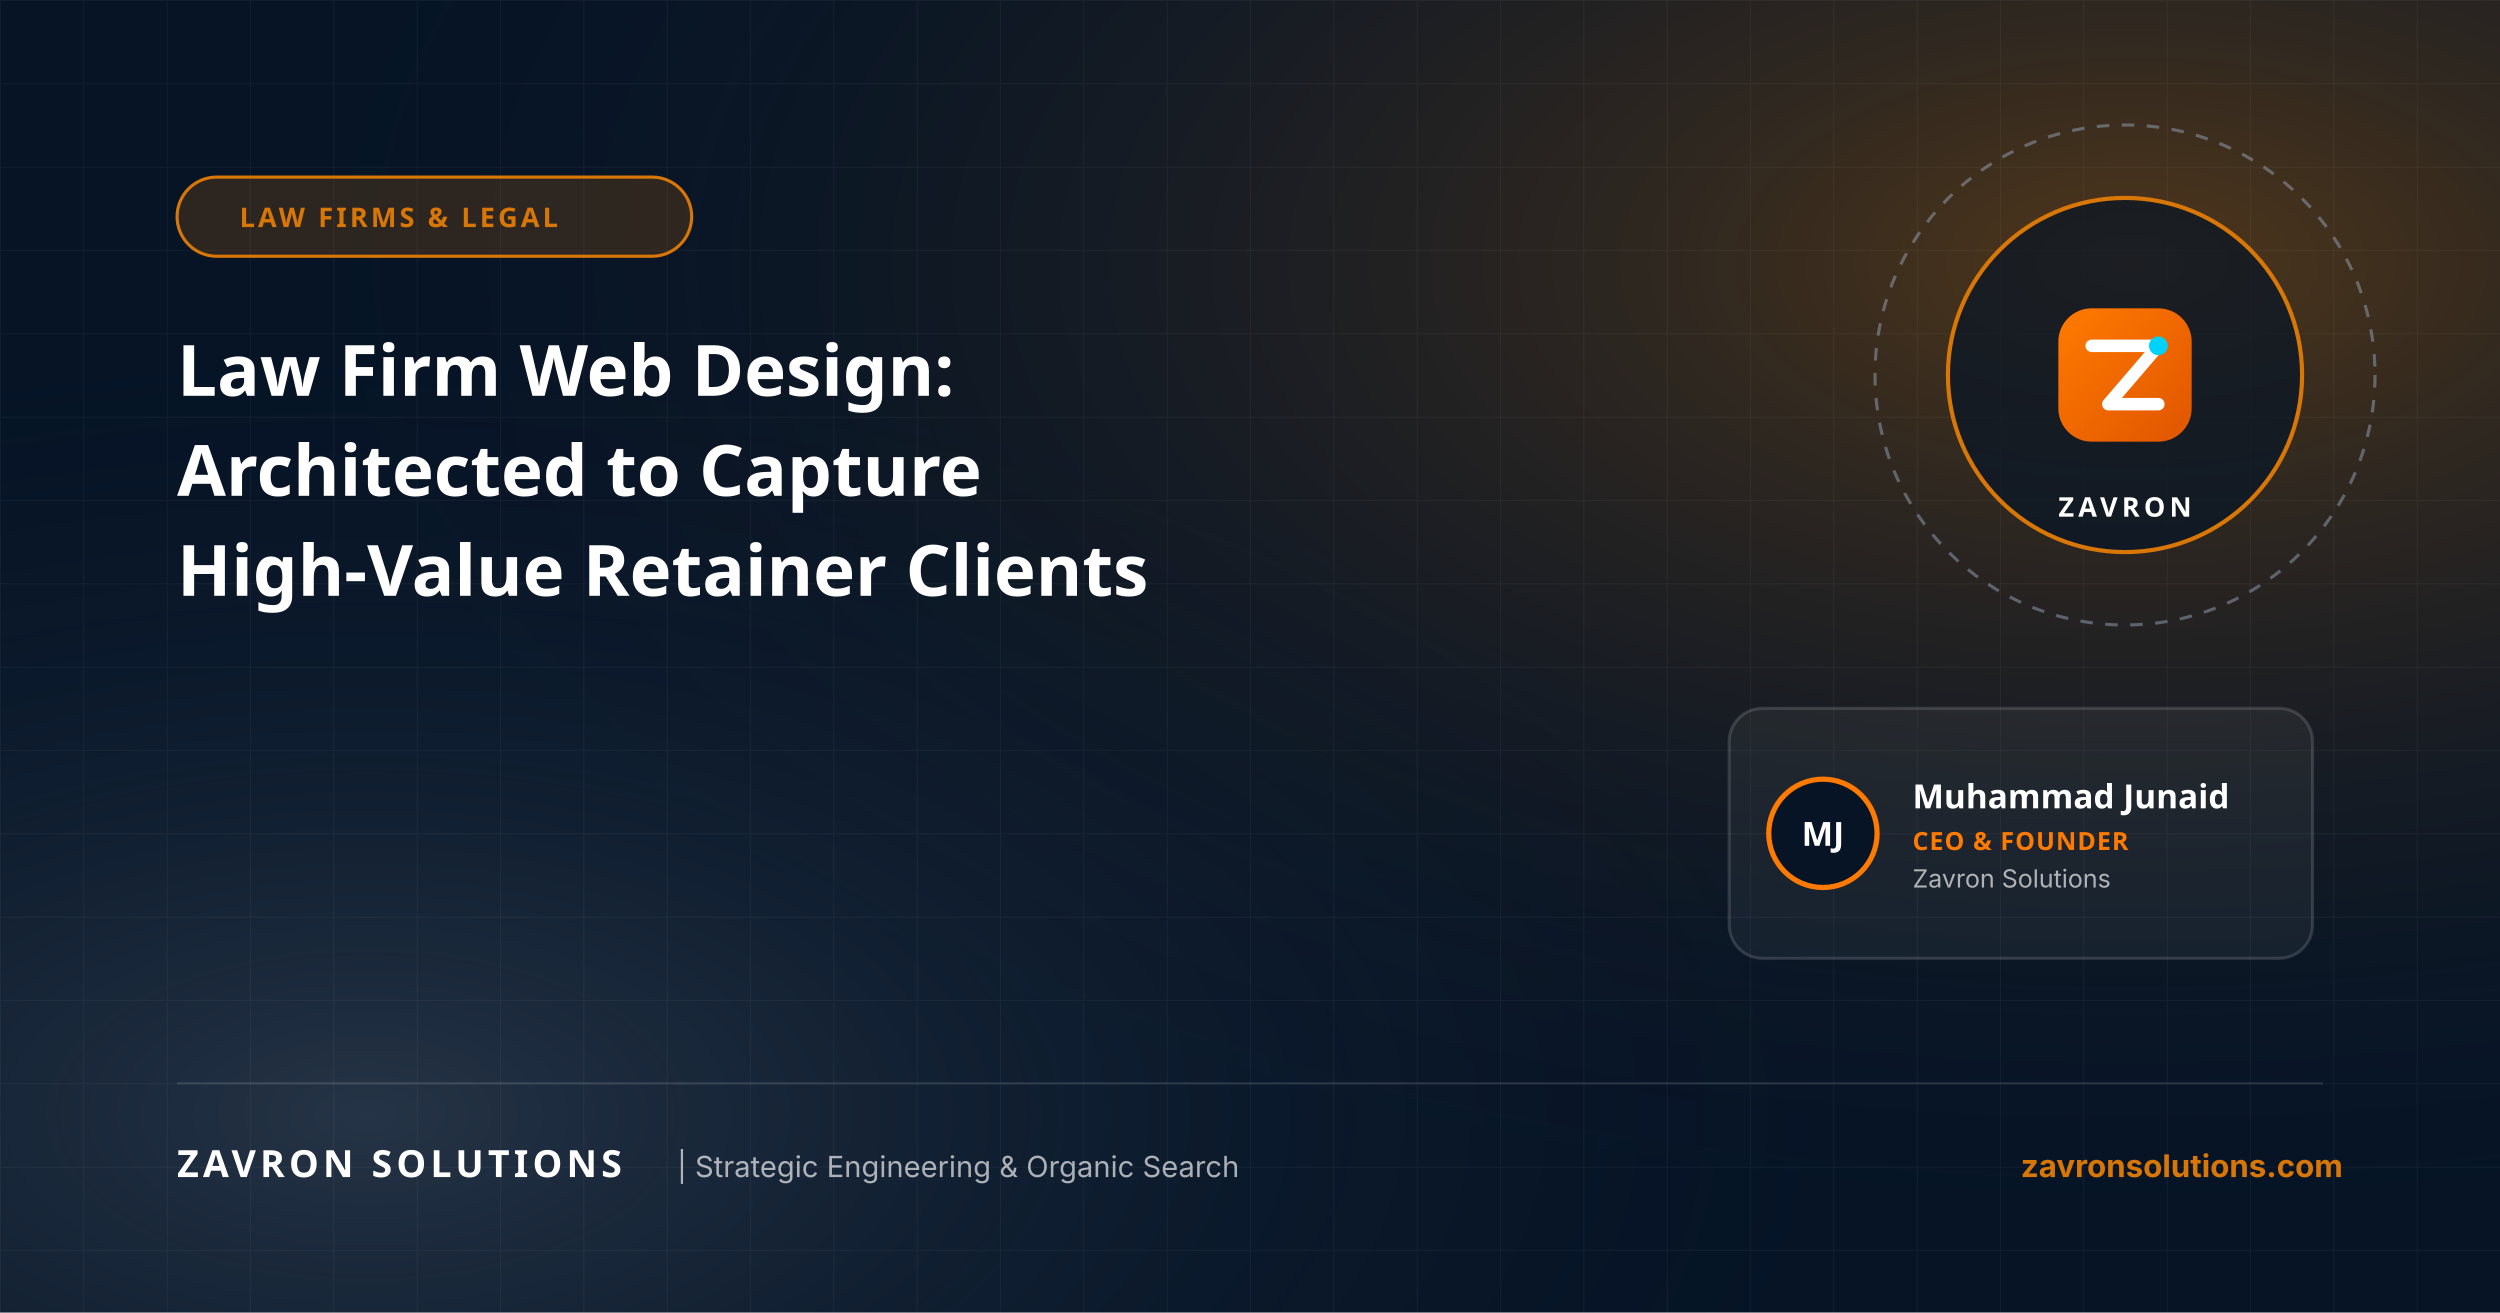
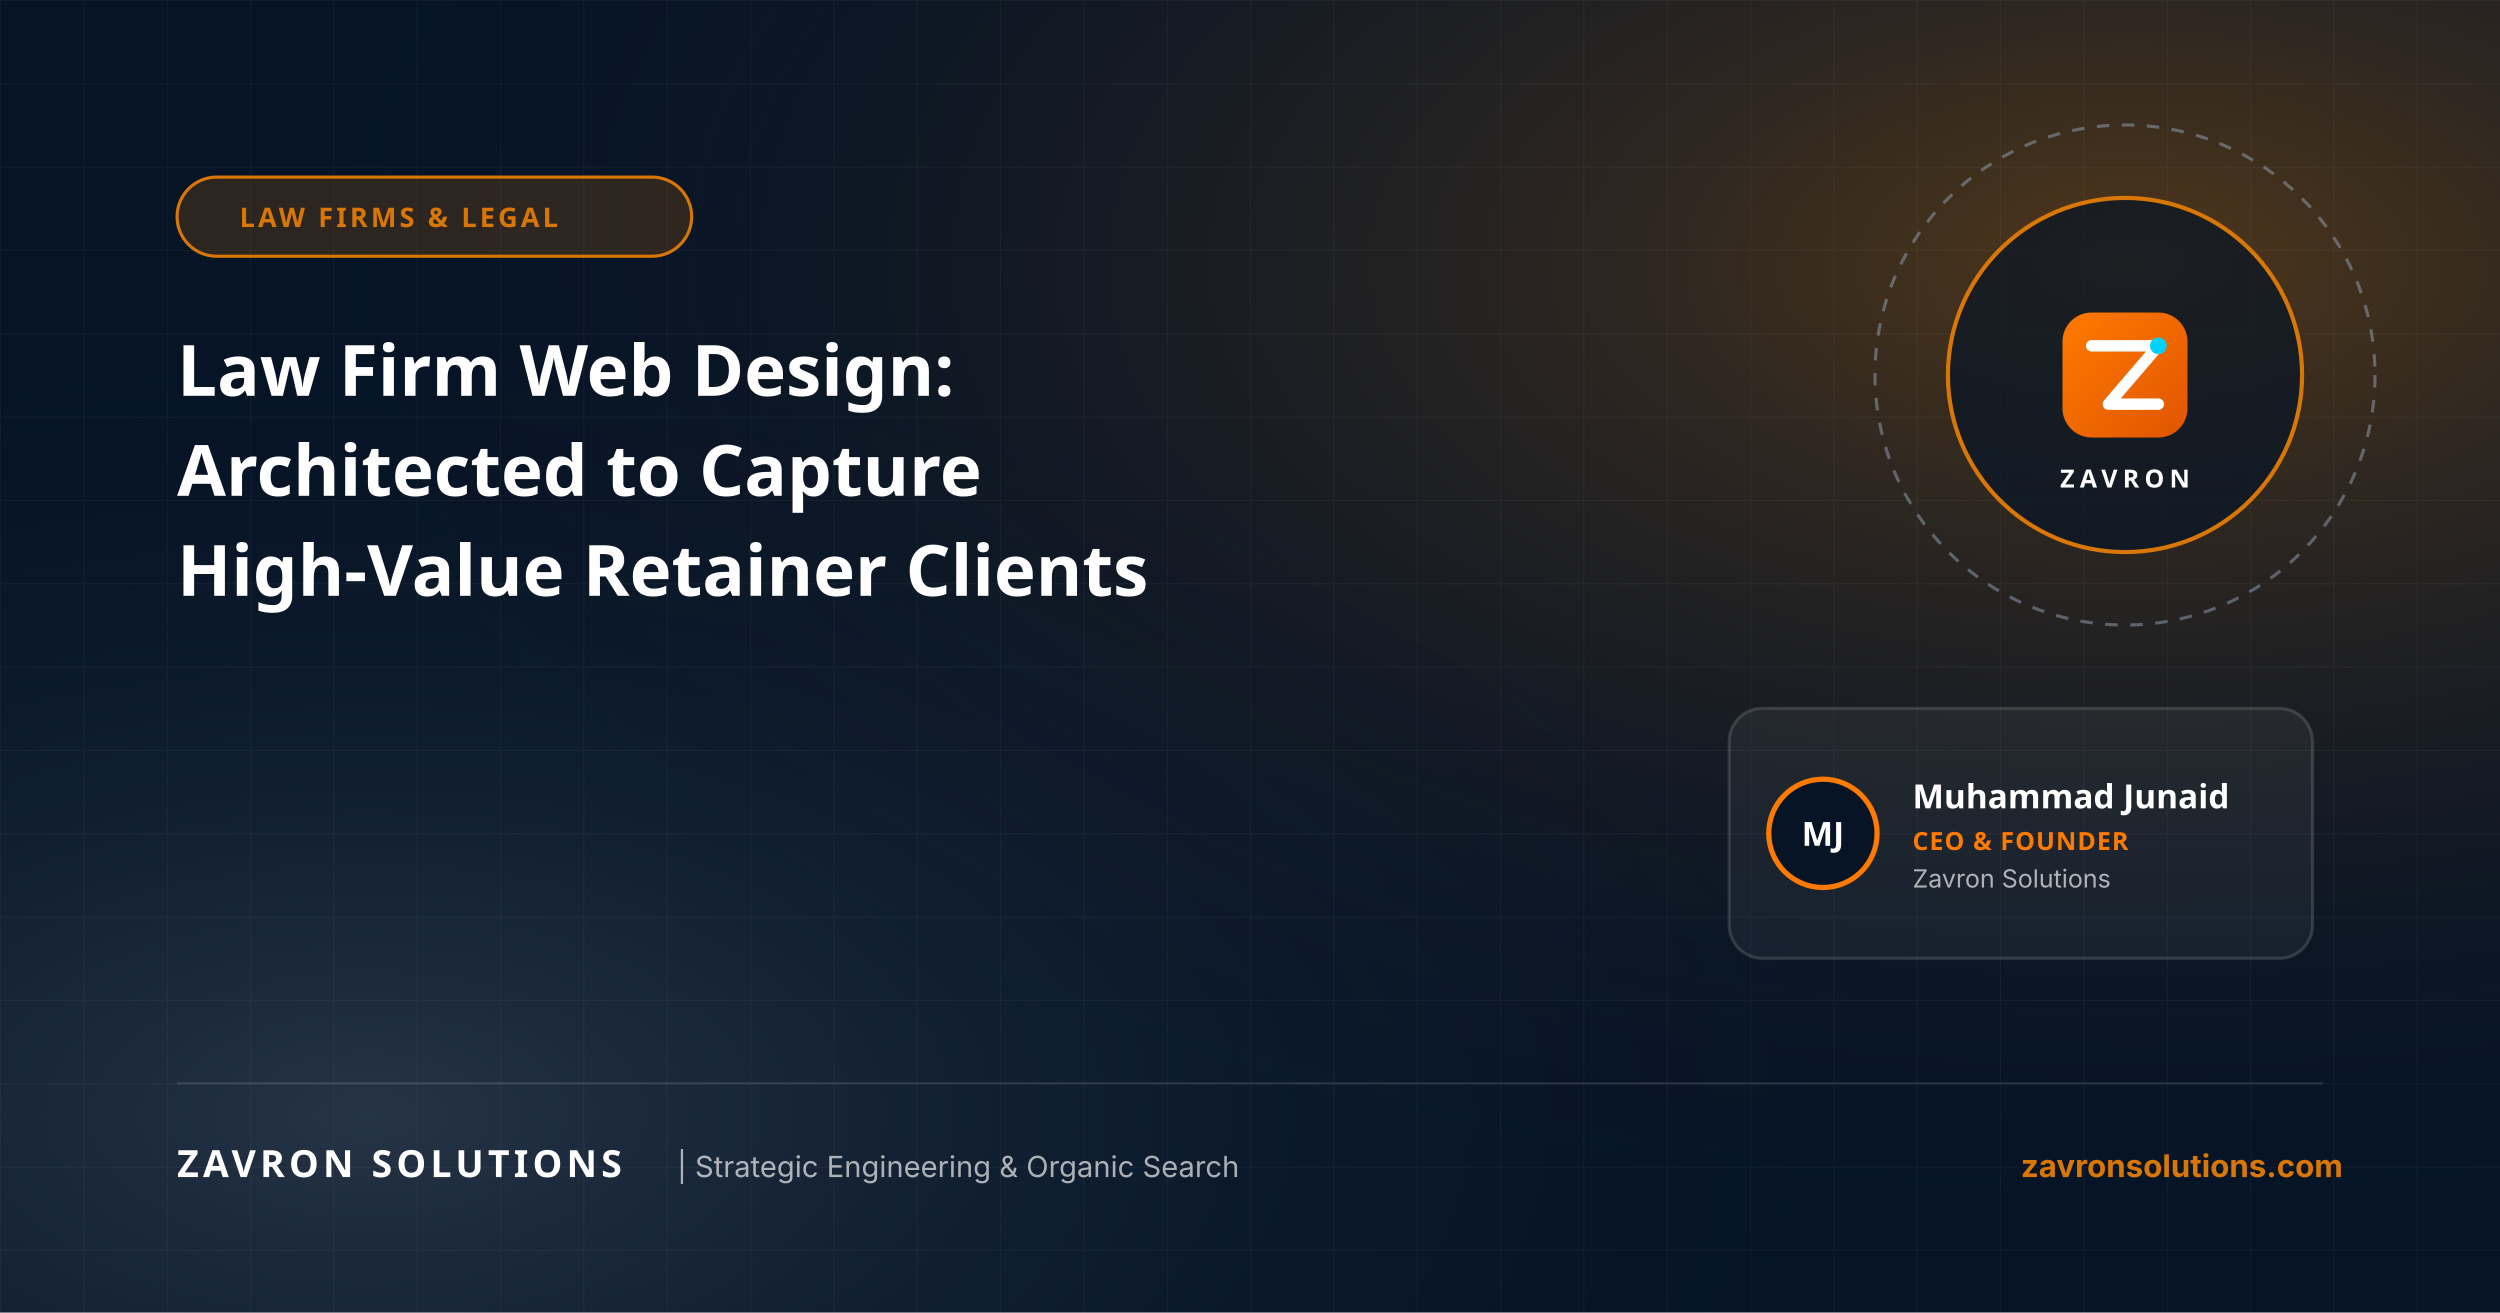
<svg xmlns="http://www.w3.org/2000/svg" width="1200" height="630" viewBox="0 0 1200 630" fill="none">
  <rect width="1200" height="630" fill="#061426" />
  <defs>
    <radialGradient id="grad1" cx="0.85" cy="0.2" r="0.75">
      <stop offset="0%" stop-color="#d97706" stop-opacity="0.35" />
      <stop offset="100%" stop-color="#061426" stop-opacity="0" />
    </radialGradient>
    <radialGradient id="grad2" cx="0.15" cy="0.85" r="0.6">
      <stop offset="0%" stop-color="#94a3b8" stop-opacity="0.22" />
      <stop offset="100%" stop-color="#061426" stop-opacity="0" />
    </radialGradient>
    <linearGradient id="logoGrad" x1="0" y1="0" x2="1" y2="1">
      <stop offset="0%" stop-color="#FF7A00" />
      <stop offset="100%" stop-color="#E05500" />
    </linearGradient>
    <pattern id="grid" width="40" height="40" patternUnits="userSpaceOnUse">
      <path d="M 40 0 L 0 0 0 40" fill="none" stroke="rgba(255,255,255,0.04)" stroke-width="1" />
    </pattern>
  </defs>
  <rect width="1200" height="630" fill="url(#grad1)" />
  <rect width="1200" height="630" fill="url(#grad2)" />
  <rect width="1200" height="630" fill="url(#grid)" />
  <rect x="85" y="85" width="247" height="38" rx="19" fill="#d97706" fill-opacity="0.18" stroke="#d97706" stroke-width="1.5" />
  <text x="115" y="109" fill="#d97706" font-family="Plus Jakarta Sans, sans-serif" font-size="13" font-weight="700" letter-spacing="1.5">LAW FIRMS &amp; LEGAL</text>
  <text x="85" y="190" fill="#FFFFFF" font-family="Plus Jakarta Sans, sans-serif" font-size="34" font-weight="800">Law Firm Web Design:</text>
  <text x="85" y="238" fill="#FFFFFF" font-family="Plus Jakarta Sans, sans-serif" font-size="34" font-weight="800">Architected to Capture</text>
  <text x="85" y="286" fill="#FFFFFF" font-family="Plus Jakarta Sans, sans-serif" font-size="34" font-weight="800">High-Value Retainer Clients</text>
  <circle cx="1020" cy="180" r="85" stroke="#d97706" stroke-width="2" fill="rgba(6, 20, 38, 0.7)" />
  <circle cx="1020" cy="180" r="120" stroke="#94a3b8" stroke-width="1.5" stroke-dasharray="6 6" fill="none" opacity="0.5" />
-   <g transform="translate(988, 148)">
-     <rect width="64" height="64" rx="16" fill="url(#logoGrad)" />
-     <path d="M16 18 H48 L24 46 H48" stroke="#FFFFFF" stroke-width="6" stroke-linecap="round" stroke-linejoin="round" />
-     <circle cx="48" cy="18" r="4.5" fill="#00D2FF" />
+   <g transform="translate(990, 150)">
+     <rect width="60" height="60" rx="14" fill="url(#logoGrad)" />
+     <path d="M14 16 H46 L22 44 H46" stroke="#FFFFFF" stroke-width="5.5" stroke-linecap="round" stroke-linejoin="round" />
+     <circle cx="46" cy="16" r="4" fill="#00D2FF" />
  </g>
-   <text x="1020" y="248" fill="#FFFFFF" font-family="Plus Jakarta Sans, sans-serif" font-size="13" font-weight="800" letter-spacing="2" text-anchor="middle">ZAVRON</text>
+   <text x="1020" y="234" fill="#FFFFFF" font-family="Plus Jakarta Sans, sans-serif" font-size="12" font-weight="800" letter-spacing="2.5" text-anchor="middle">ZAVRON</text>
  <rect x="830" y="340" width="280" height="120" rx="16" fill="rgba(255,255,255,0.05)" stroke="rgba(255,255,255,0.14)" stroke-width="1.5" />
  <circle cx="875" cy="400" r="26" fill="#061426" stroke="#FF7A00" stroke-width="2.5" />
  <text x="875" y="406" fill="#FFFFFF" font-family="Plus Jakarta Sans, sans-serif" font-size="16" font-weight="800" text-anchor="middle">MJ</text>
  <text x="918" y="388" fill="#FFFFFF" font-family="Plus Jakarta Sans, sans-serif" font-size="16" font-weight="700">Muhammad Junaid</text>
  <text x="918" y="408" fill="#FF7A00" font-family="Plus Jakarta Sans, sans-serif" font-size="12" font-weight="700" letter-spacing="0.5">CEO &amp; FOUNDER</text>
  <text x="918" y="426" fill="rgba(255,255,255,0.65)" font-family="Inter, sans-serif" font-size="12">Zavron Solutions</text>
  <line x1="85" y1="520" x2="1115" y2="520" stroke="rgba(255,255,255,0.12)" stroke-width="1" />
  <text x="85" y="565" fill="#FFFFFF" font-family="Plus Jakarta Sans, sans-serif" font-size="18" font-weight="800" letter-spacing="2">ZAVRON SOLUTIONS</text>
  <text x="325" y="565" fill="rgba(255,255,255,0.65)" font-family="Inter, sans-serif" font-size="14">|   Strategic Engineering &amp; Organic Search</text>
  <text x="970" y="565" fill="#d97706" font-family="Inter, sans-serif" font-size="15" font-weight="700">zavronsolutions.com</text>
</svg>
